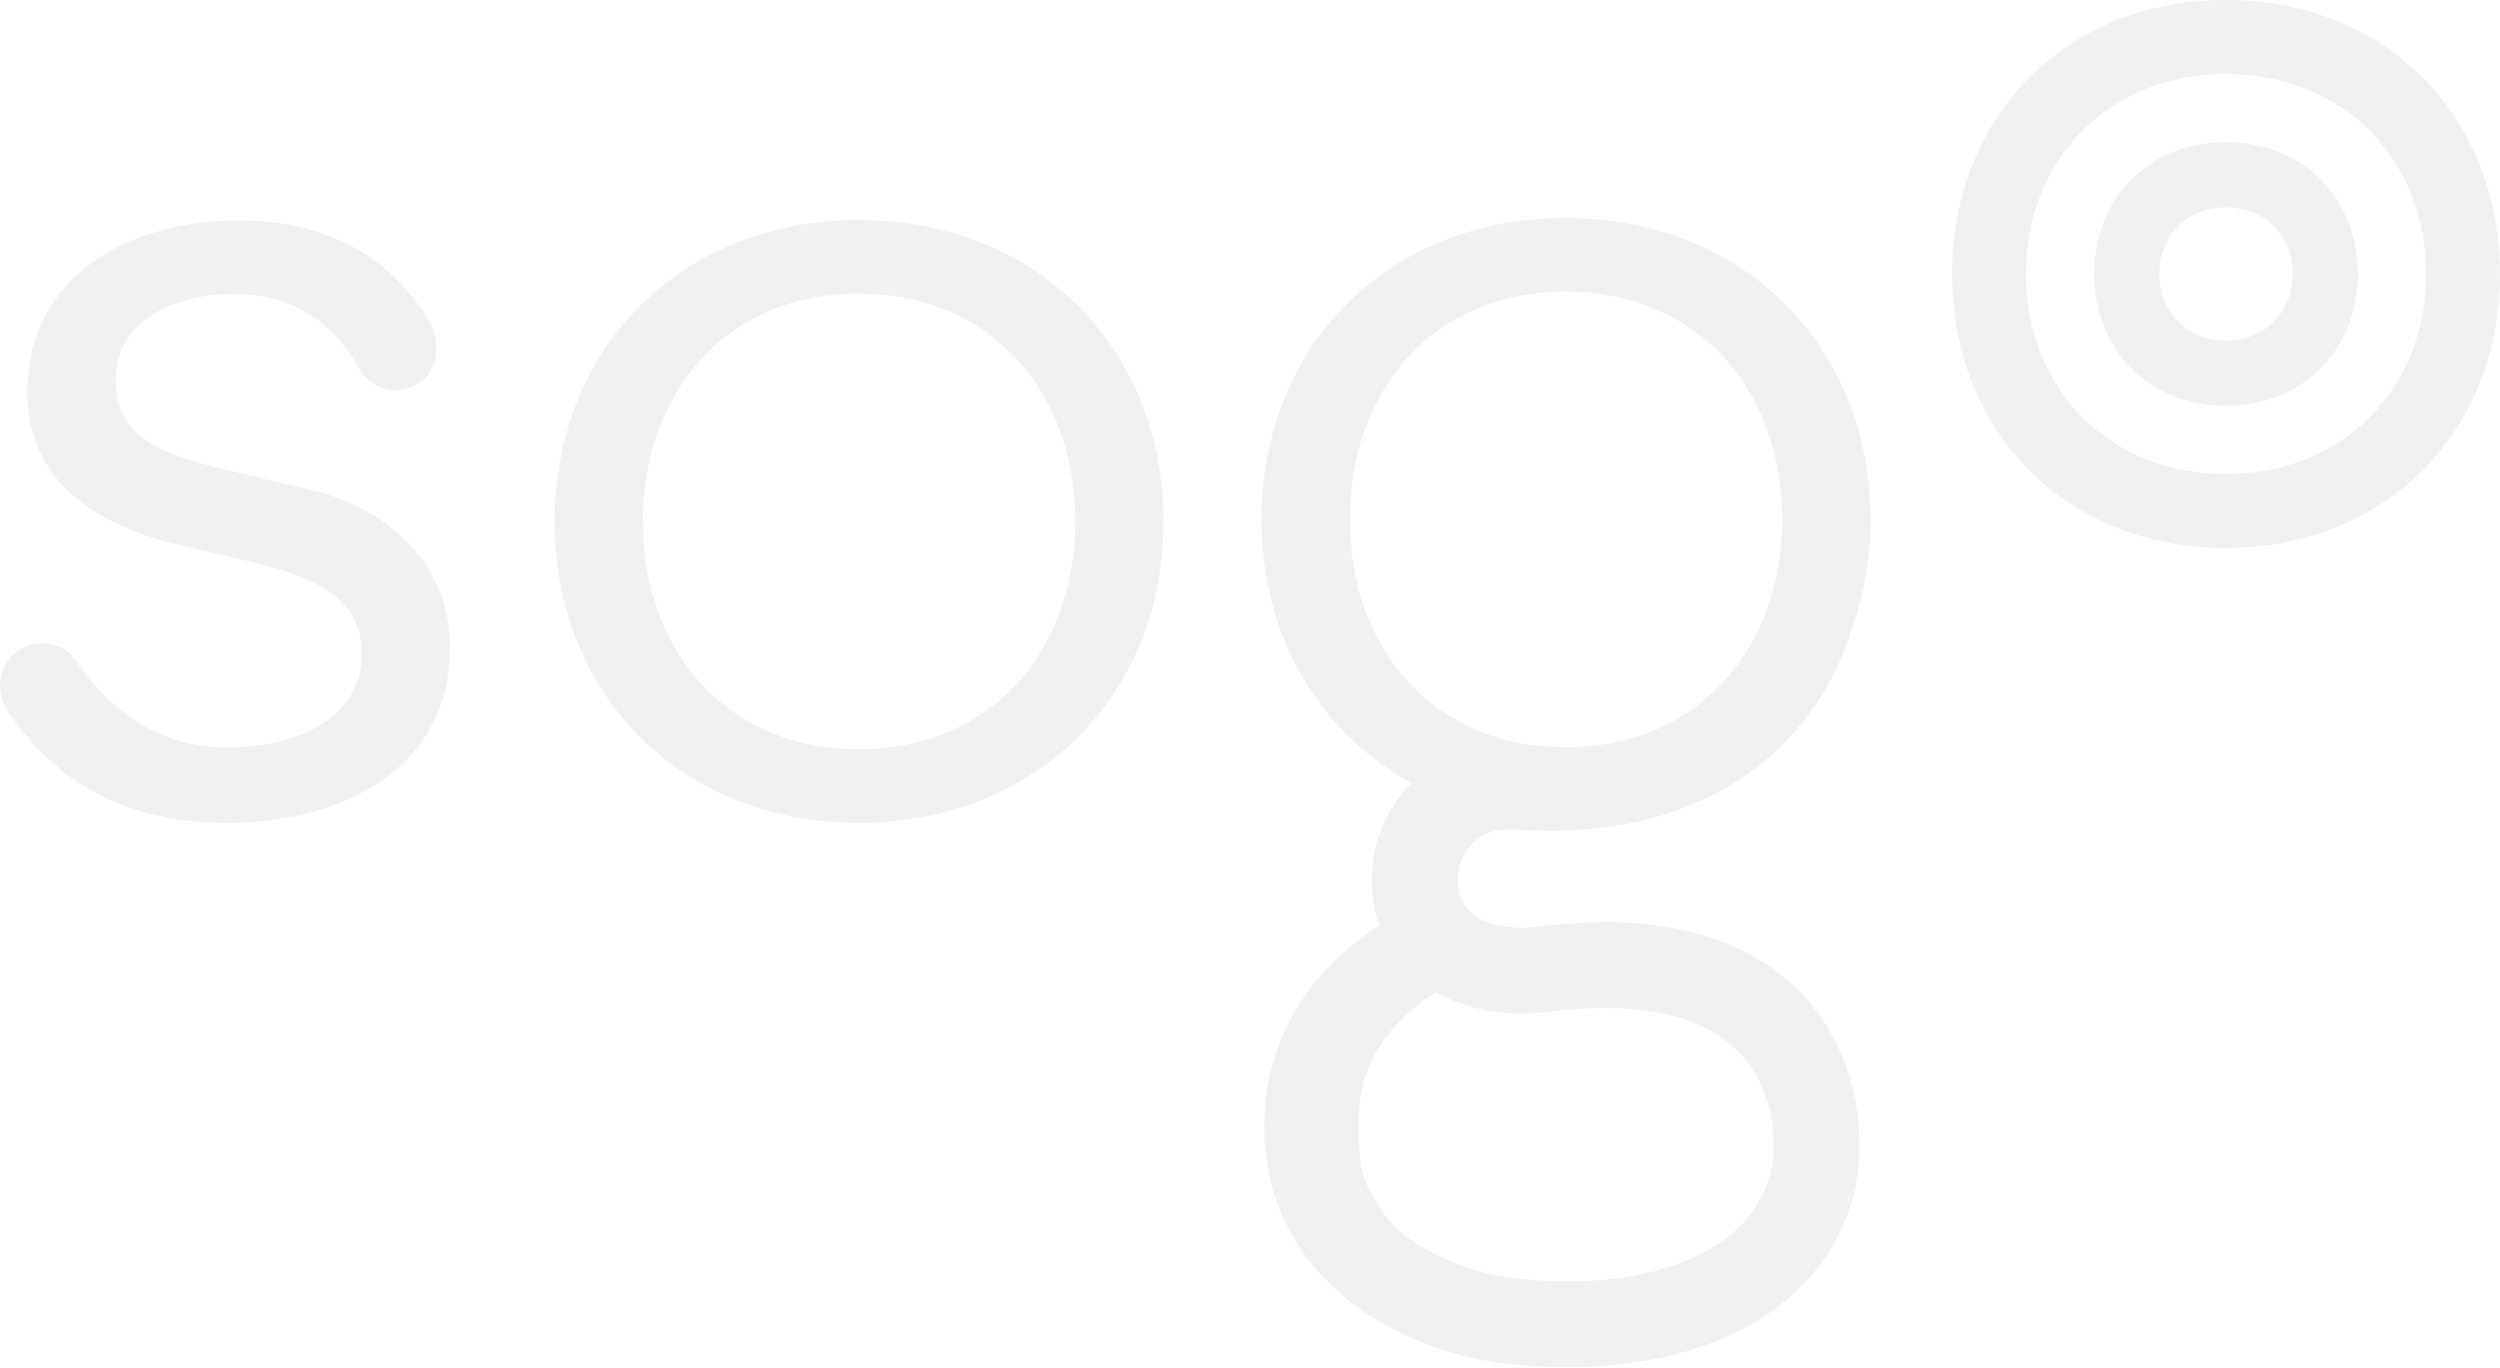
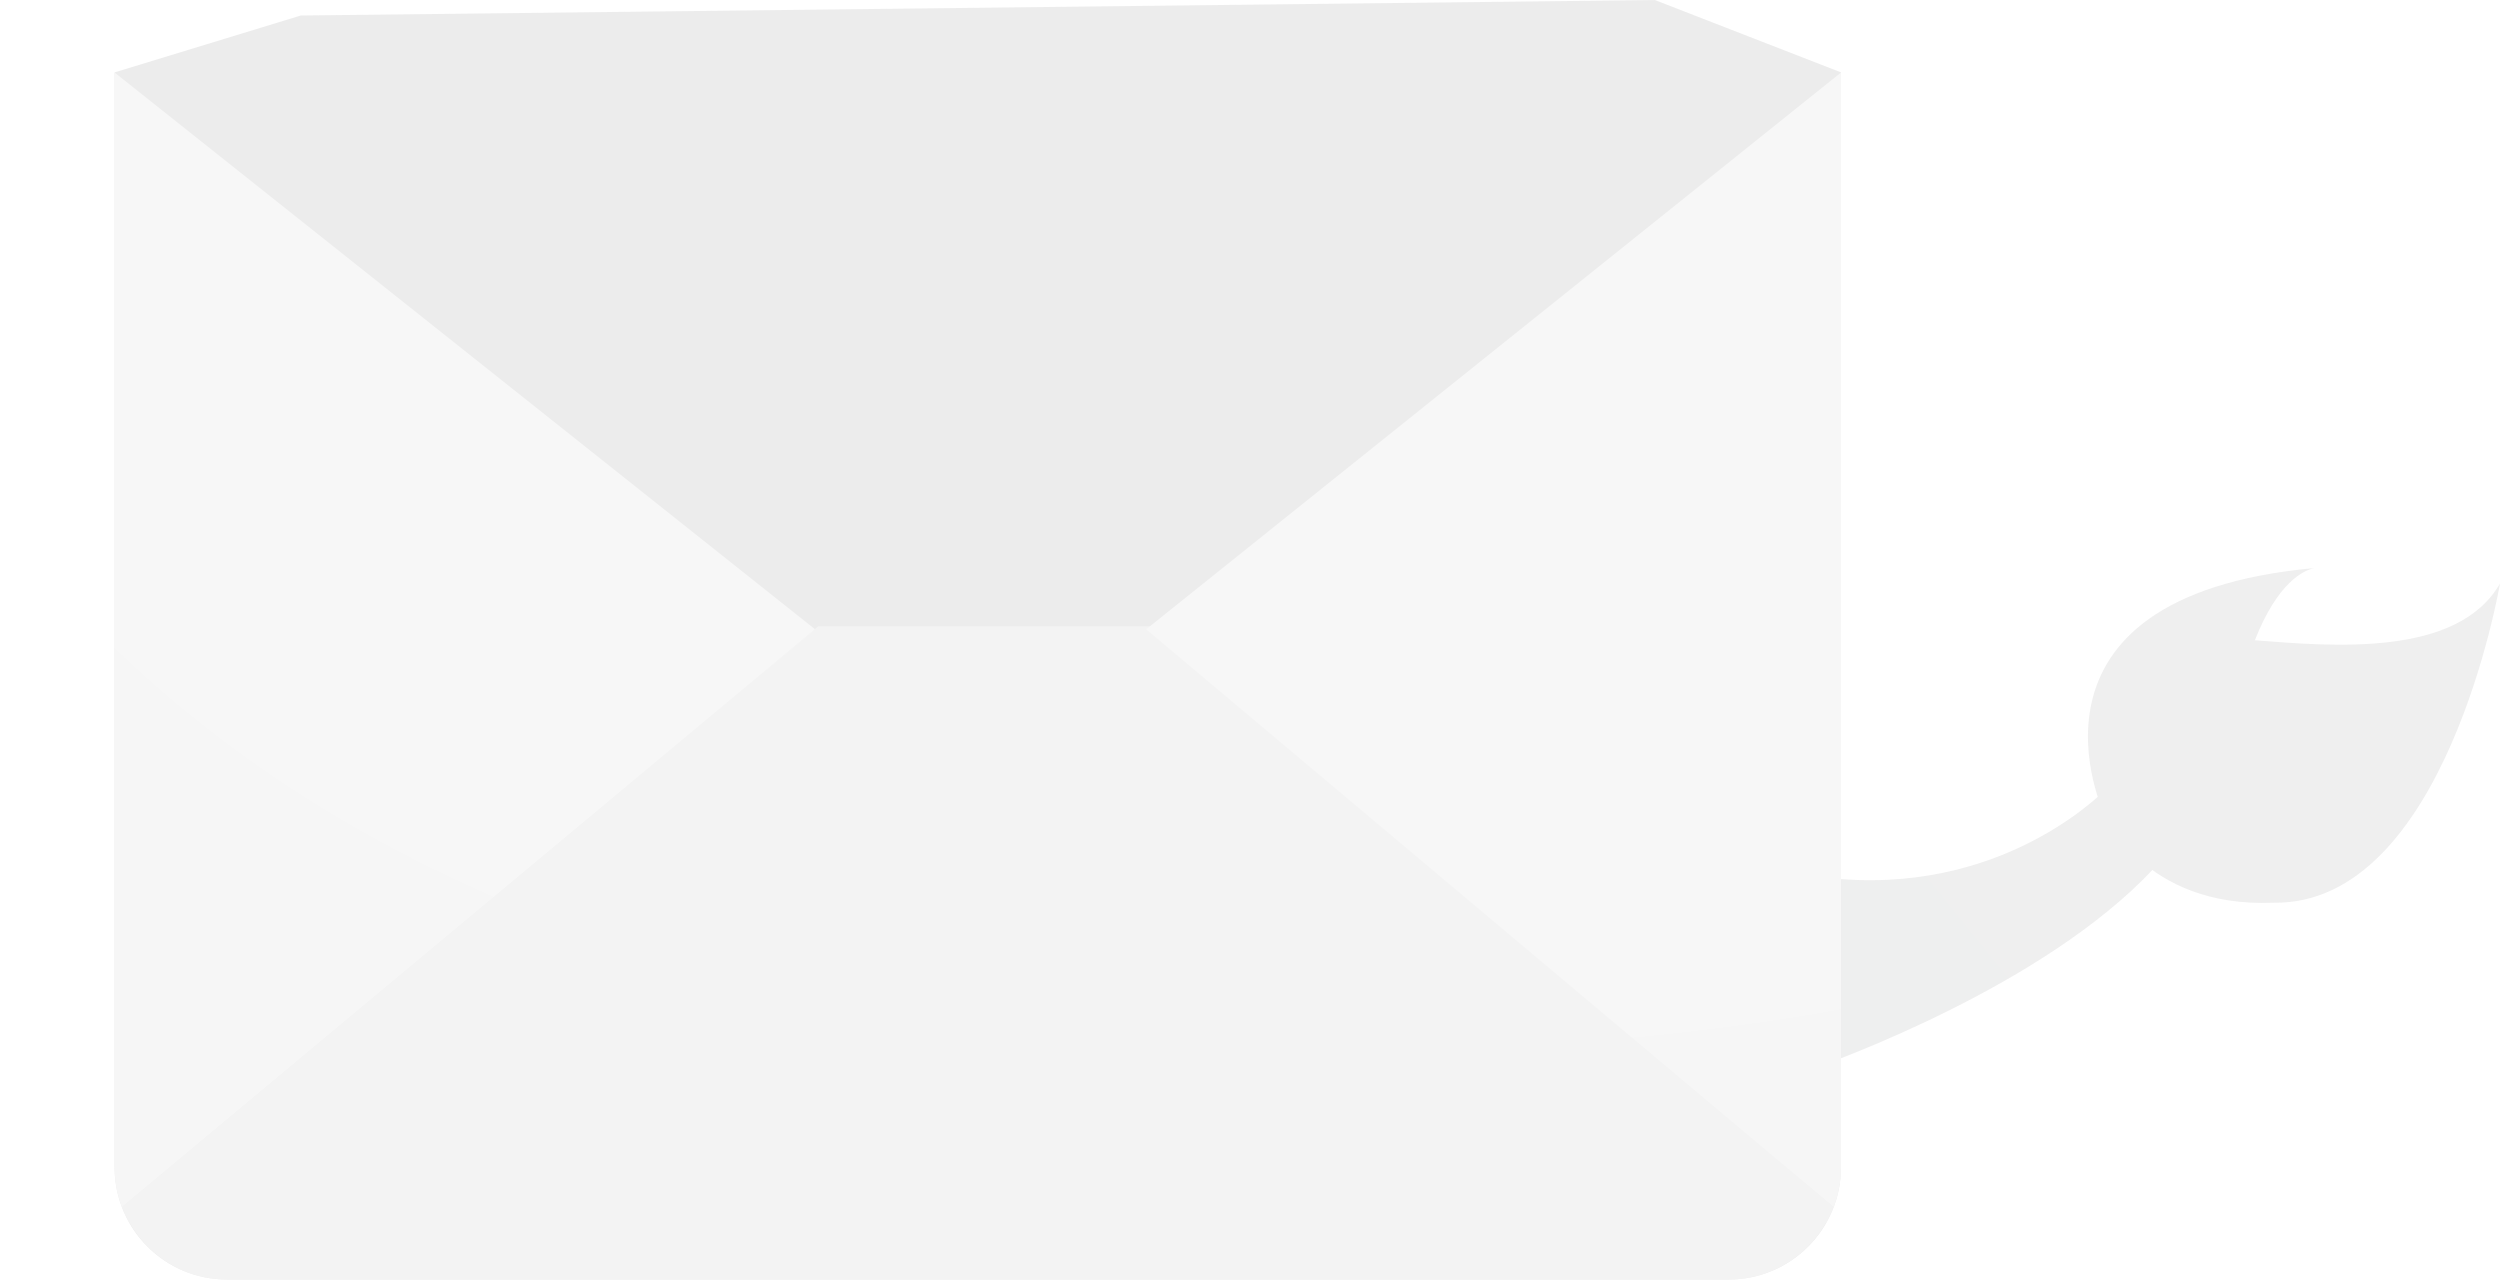
- <svg xmlns="http://www.w3.org/2000/svg" version="1.1" id="Layer_1" x="0px" y="0px" width="640px" height="350px" viewBox="78.712 58.488 640 350" style="enable-background:new 78.712 58.488 640 350;" xml:space="preserve">
-   <defs id="defs4141" />
-   <path style="fill:#f1f1f1;fill-opacity:0.961" d="M648.541,145.679c-9.947,0-17.009-7.278-17.009-17.048c0-9.777,7.062-17.057,17.009-17.057  c10.024,0,17.086,7.279,17.086,17.057C665.627,138.401,658.565,145.679,648.541,145.679z M648.511,94.893  c-19.693,0-33.679,14.4-33.679,33.738c0,19.33,13.985,33.729,33.679,33.729c19.822,0,33.808-14.4,33.808-33.729  C682.318,109.293,668.333,94.893,648.511,94.893z M648.482,179.843c-29.889,0-51.123-21.868-51.123-51.212  c0-29.353,21.234-51.209,51.123-51.209c30.082,0,51.307,21.856,51.307,51.209C699.789,157.975,678.564,179.843,648.482,179.843z   M648.442,58.488c-40.929,0-69.995,29.946-69.995,70.143c0,40.189,29.066,70.125,69.995,70.125c41.194,0,70.27-29.937,70.27-70.125  C718.712,88.434,689.637,58.488,648.442,58.488z M158.166,183.902l-21.018-5.008c-19.131-4.396-28.849-9.413-28.849-23.21  c0-15.684,15.99-21.965,30.419-21.965c14.667,0,25.382,7.329,31.693,18.737c0.02,0.048,0.051,0.097,0.09,0.157  c0.127,0.247,0.276,0.484,0.403,0.731l0.03-0.02c1.985,3.002,5.323,5.008,8.919,5.008c6.122,0,10.558-4.425,10.558-10.547  c0-2.341-0.504-4.82-1.601-6.688c-10.764-18.302-28.513-26.192-48.838-26.192c-27.594,0-54.262,13.797-54.262,44.218  c0,27.921,27.605,36.079,37.64,38.578l20.069,4.71c15.368,3.763,27.912,8.791,27.912,23.517c0,16.938-17.561,23.943-34.499,23.943  c-17.245,0-30.015-9.37-38.814-22.37h-0.01c-1.956-3-4.988-4.328-8.702-4.328c-5.984,0-10.805,5.185-10.587,11.162  c0.098,2.438,0.909,4.637,2.153,6.405c13.787,20.633,33.728,28.41,55.96,28.41c28.543,0,57.085-13.143,57.085-45.132  C193.918,203.325,178.551,188.613,158.166,183.902z M298.479,250.312c-33.866,0-55.199-25.403-55.199-58.331  c0-32.939,21.333-58.343,55.199-58.343c34.192,0,55.516,25.403,55.516,58.343C353.996,224.91,332.672,250.312,298.479,250.312z   M298.479,114.823c-45.471,0-77.777,32.93-77.777,77.158c0,44.217,32.306,77.146,77.777,77.146  c45.786,0,78.093-32.929,78.093-77.146C376.572,147.753,344.266,114.823,298.479,114.823z M518.715,234.312  c-0.771,0.74-1.549,1.472-2.399,2.175c-1.106,1.014-2.391,2.112-3.854,3.208c-8.829,6.391-19.979,10.094-33.017,10.094  c-33.876,0-55.198-25.402-55.198-58.332c0-32.939,21.322-58.342,55.198-58.342c34.183,0,55.506,25.403,55.506,58.342  C534.951,208.653,529.135,223.774,518.715,234.312z M468.097,317.938c2.528,0,5.146-0.168,7.863-0.504  c5.018-0.631,9.588-0.909,13.729-0.909c19.24,0.109,29.036,5.7,34.943,12.158c5.895,6.499,8.168,15.311,8.158,22.796  c0.01,3.586-0.555,6.795-1.177,8.721c-2.944,8.93-8.888,15.002-17.996,19.576c-9.035,4.484-21.095,6.777-33.707,6.757  c-4.514,0-9.105-0.288-13.639-0.831c-8.573-0.987-19.911-4.671-28.13-11.093c-4.138-3.199-6.458-6.991-8.858-11.485  c-2.379-4.514-2.783-9.748-2.783-16.442v-0.742c0-12.346,4.84-20.544,11.051-26.5c3.07-2.904,5.69-5.064,7.99-6.438  c0.366-0.218,0.438-0.416,0.755-0.593C452.39,316.014,459.684,317.968,468.097,317.938z M479.445,114.301  c-45.471,0-77.786,32.929-77.786,77.157c0,29.887,14.765,54.598,38.378,67.489c-0.314,0.314-0.621,0.641-0.916,0.966  c-6.104,6.687-9.226,15.25-9.236,23.913c-0.008,3.821,0.624,7.741,1.977,11.494c-3.062,1.956-6.717,4.634-10.46,8.147  c-9.026,8.408-18.734,22.541-19.021,42.097c-0.01,0.454-0.01,0.829-0.01,1.118c-0.01,10.071,2.379,19.157,6.459,26.774  c6.133,11.466,15.683,19.445,25.539,24.77c9.917,5.334,20.257,8.166,29.273,9.274c5.373,0.643,10.826,0.988,16.268,0.988  c15.151-0.02,30.261-2.578,43.409-9.019c13.085-6.34,24.333-17.253,29.192-32.562c1.443-4.553,2.212-9.719,2.231-15.428  c-0.02-11.595-3.349-25.759-13.767-37.452c-10.421-11.734-27.654-19.566-51.288-19.459c-5.138,0-10.606,0.356-16.426,1.078  c-1.877,0.227-3.596,0.334-5.166,0.334c-7.239-0.048-10.872-2.053-13.036-4.098c-2.133-2.084-3.2-4.839-3.229-8.058  c-0.01-3.28,1.284-6.727,3.467-9.078c2.231-2.332,5.008-3.91,9.846-3.97c0.436,0,0.9,0.01,1.374,0.05  c3.101,0.216,6.112,0.325,9.037,0.325c24.188,0.047,42.38-7.448,54.756-17.759c12.415-10.312,18.971-22.854,22.071-32.76l-0.04-0.01  c3.37-8.899,5.197-18.715,5.197-29.166C557.539,147.229,525.234,114.301,479.445,114.301z" id="path4137" />
+ <svg xmlns="http://www.w3.org/2000/svg" version="1.1" id="Layer_1" x="0px" y="0px" width="392.822" height="201.049" viewBox="0 0 392.822 201.049" enable-background="new 0 0 1600 1200" xml:space="preserve">
+   <defs id="defs142" />
+   <g id="g3" transform="translate(-630.2906,-557.81)" style="opacity:0.108">
+     <g id="g5" style="">
+       <g id="g7" style="">
+         <g id="email" style="">
+           <path d="m 890.306,557.81 29.26,11.373 0,172.027 c 0,9.753 -7.895,17.649 -17.638,17.649 l -235.998,0 c -9.743,0 -17.638,-7.896 -17.638,-17.649 l 0,-172.026 29.259,-8.937" id="path10" style="fill:#4d4d4d" />
+           <path d="M 758.871,656.221 649.49,747.45 c 2.507,6.648 8.901,11.409 16.44,11.409 l 235.998,0 c 7.536,0 13.933,-4.761 16.444,-11.409 l -107.402,-91.229 -52.099,0 z" id="path12" style="fill:#999999;fill-opacity:0.895" />
+           <g id="g14" style="">
+             <path d="m 810.391,656.686 107.981,90.764 c -0.331,0.881 -0.744,1.726 -1.205,2.536 l 0.028,0.035 c 1.501,-2.596 2.371,-5.594 2.371,-8.81 l 0,-172.004 -109.175,87.479 z" id="path16" style="fill:#b3b3b3;fill-opacity:1" />
+             <path d="m 649.49,747.45 108.864,-90.764 -110.061,-87.479 0,172.003 c 0,3.216 0.876,6.214 2.367,8.81 l 0.039,-0.035 c -0.466,-0.809 -0.877,-1.654 -1.209,-2.535 z" id="path18" style="fill:#b3b3b3;fill-opacity:1" />
+           </g>
+         </g>
+         <path d="m 961.81,681.214 c 0,0 -15.232,16.783 -42.244,14.73 l 0,28.14 c 13.328,-5.185 47.061,-20.036 56.854,-40.809 l -14.61,-2.061 z" id="path20" style="fill:#666666" />
+         <path d="m 984.594,658.413 c 3.59,-9.156 7.701,-11 9.346,-11.346 -49.276,4.542 -32.99,38.693 -32.99,38.693 0,0 6.229,14.728 26.532,13.892 27.063,0.461 35.631,-50.166 35.631,-50.166 -6.654,11.655 -26.404,9.876 -38.519,8.927 z" id="path22" style="fill:#666666" />
+         <path d="m 663.708,566.47 c -57.881,154.362 -28.94,77.181 0,0 z" id="path26" style="opacity:0.1;fill:#3d5263" />
+         <g id="g28" style="">
+           <g id="g30" style="">
+             <g id="g34" style="">
+               <g id="g36" style="">
+                 <g id="g40" style="" />
+               </g>
+               <g id="g52" style="">
+                 <g id="g54" style="" />
+               </g>
+               <g id="g58" style="">
+                 <g id="g60" style="">
+                   <g id="g62" style="" />
+                 </g>
+                 <g id="g66" style="">
+                   <g id="g68" style="" />
+                 </g>
+               </g>
+               <g id="g72" style="">
+                 <path d="m 867.815,563.83 c -193.952,156.122 -96.976,78.061 0,0 z" id="path74" style="fill:#87654a" />
+               </g>
+               <g id="g76" style="">
+                 <g id="g78" style="">
+                   <g id="g80" style="">
+                     <g id="g82" style="" />
+                   </g>
+                 </g>
+                 <g id="g86" style="">
+                   <g id="g88" style="">
+                     <g id="g90" style="" />
+                   </g>
+                 </g>
+                 <g id="g94" style="">
+                   <g id="g96" style="" />
+                 </g>
+                 <g id="g100" style="">
+                   <g id="g102" style="" />
+                 </g>
+               </g>
+             </g>
+             <path d="m 786.264,672.409 c -139.585,83.736 -69.792,41.868 0,0 z" id="path110" style="fill:#f1f2f2" />
+           </g>
+           <g id="g112" style="" />
+         </g>
+         <path d="m 919.566,695.944 c 0,0 7.562,0.712 13.317,-0.502 l 13.013,16.12 c 0,0 -17.639,9.525 -26.33,12.523 l 0,-28.141 z" id="path116" style="opacity:0.1;fill:#3d5263" />
+       </g>
+       <path d="m 648.292,659.614 0,81.645 c 0,9.72 7.88,17.6 17.6,17.6 l 236.073,0 c 9.72,0 17.6,-7.88 17.6,-17.6 l 0,-24.902 c 10e-4,0 -175.814,35.524 -271.273,-56.743 z" id="path124" style="opacity:0.1;fill:#666666" />
+     </g>
+     <g id="g126" style="" />
+   </g>
</svg>
